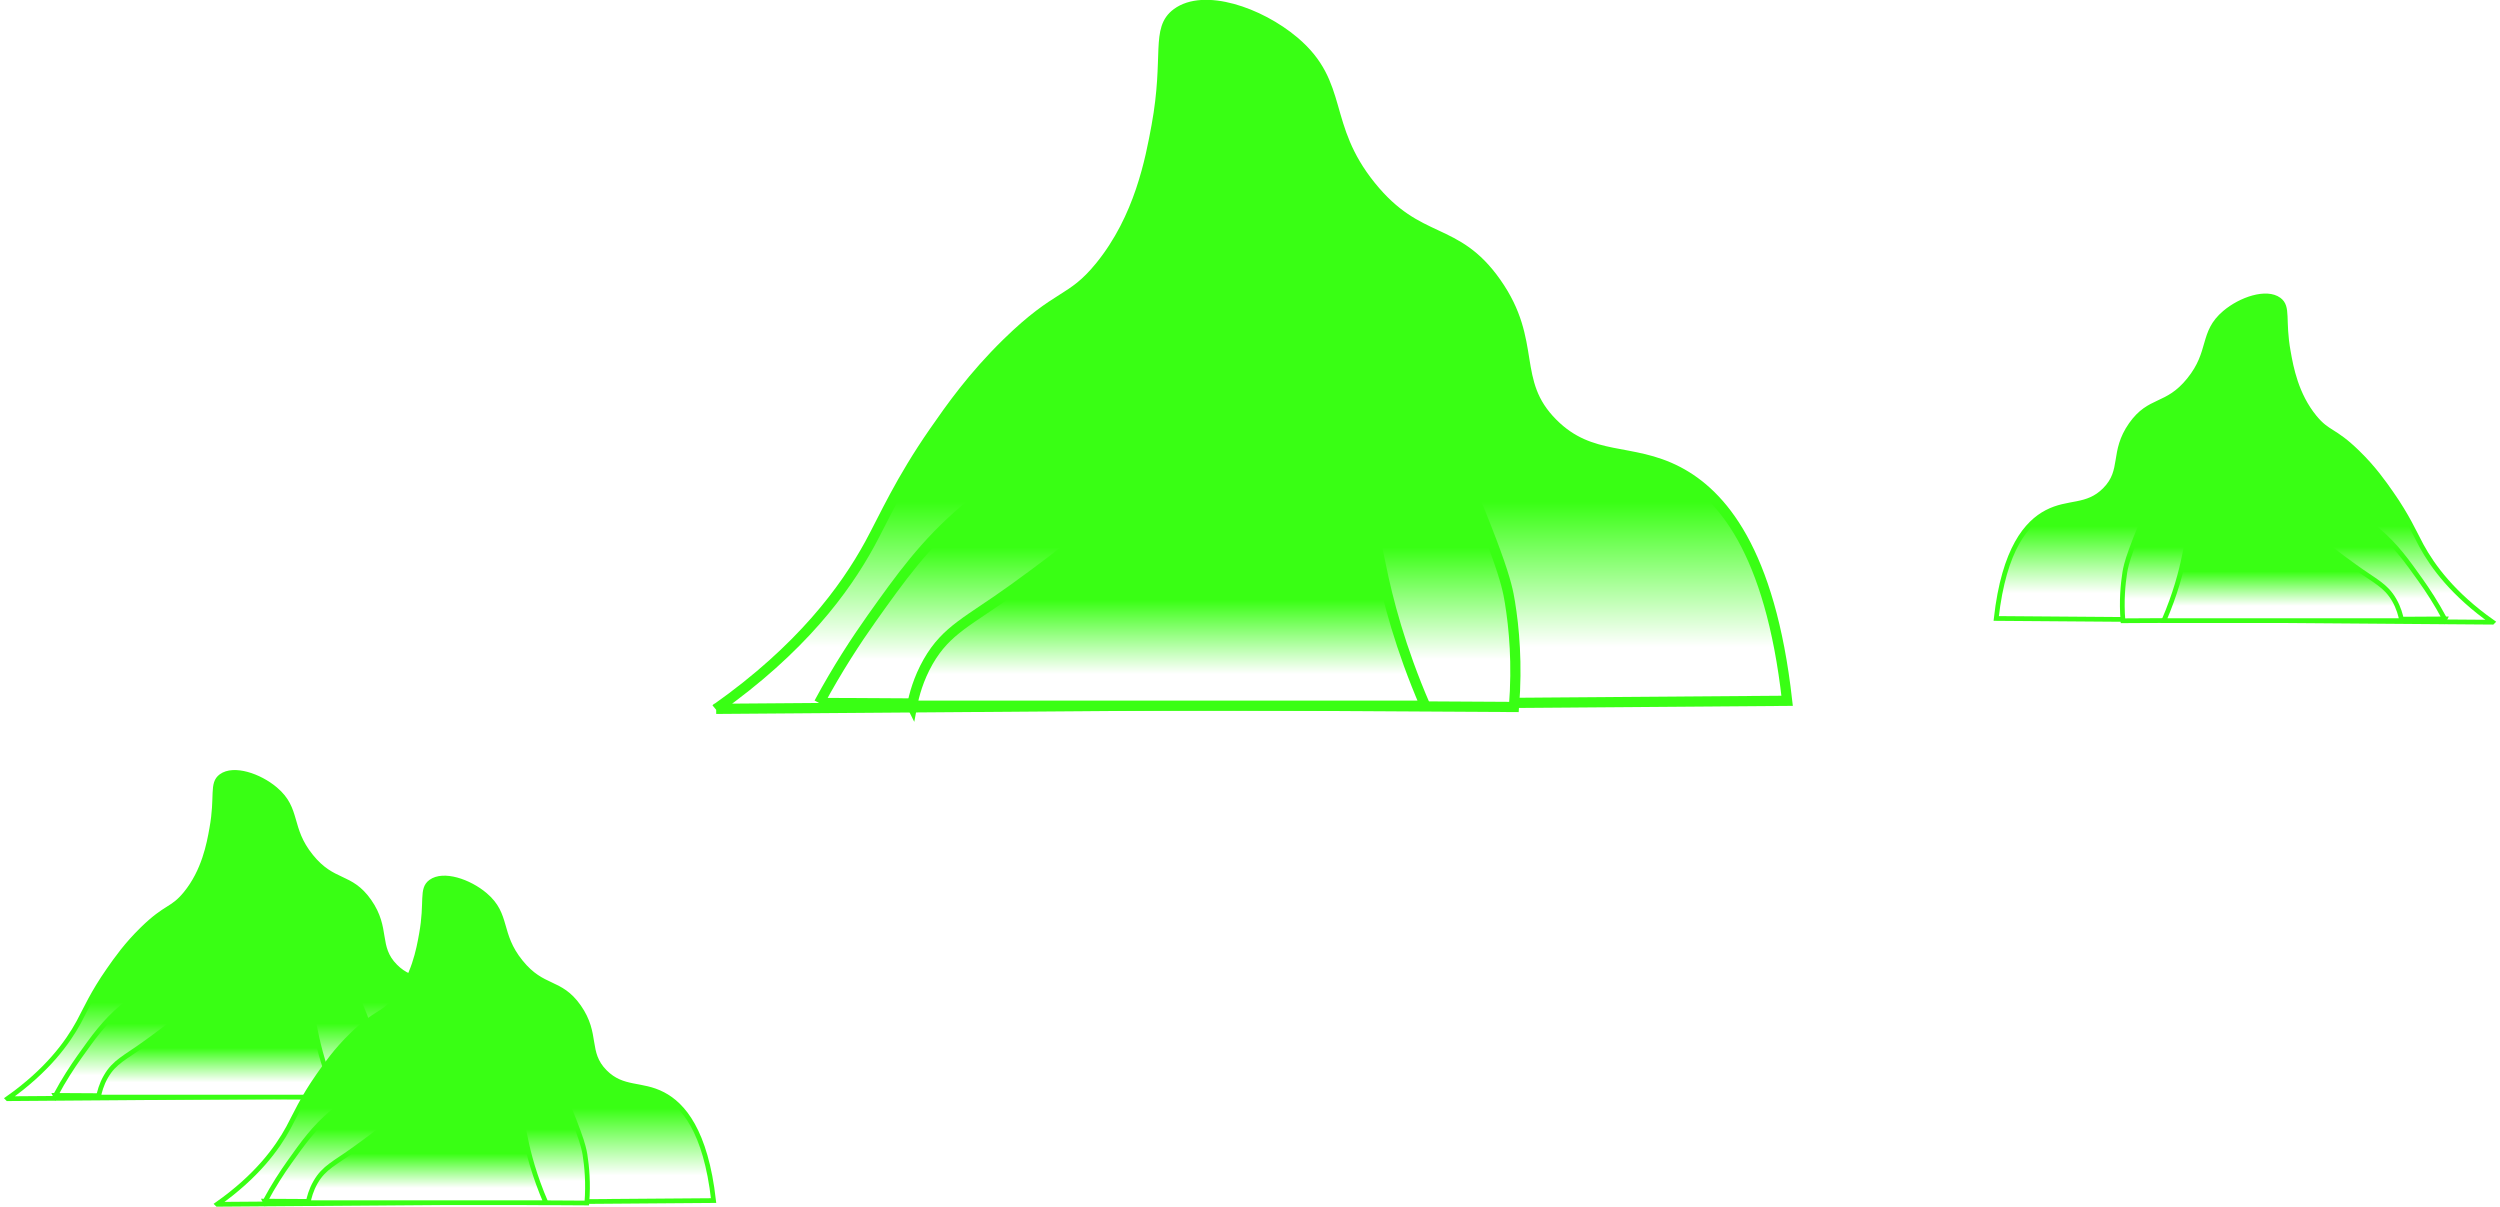
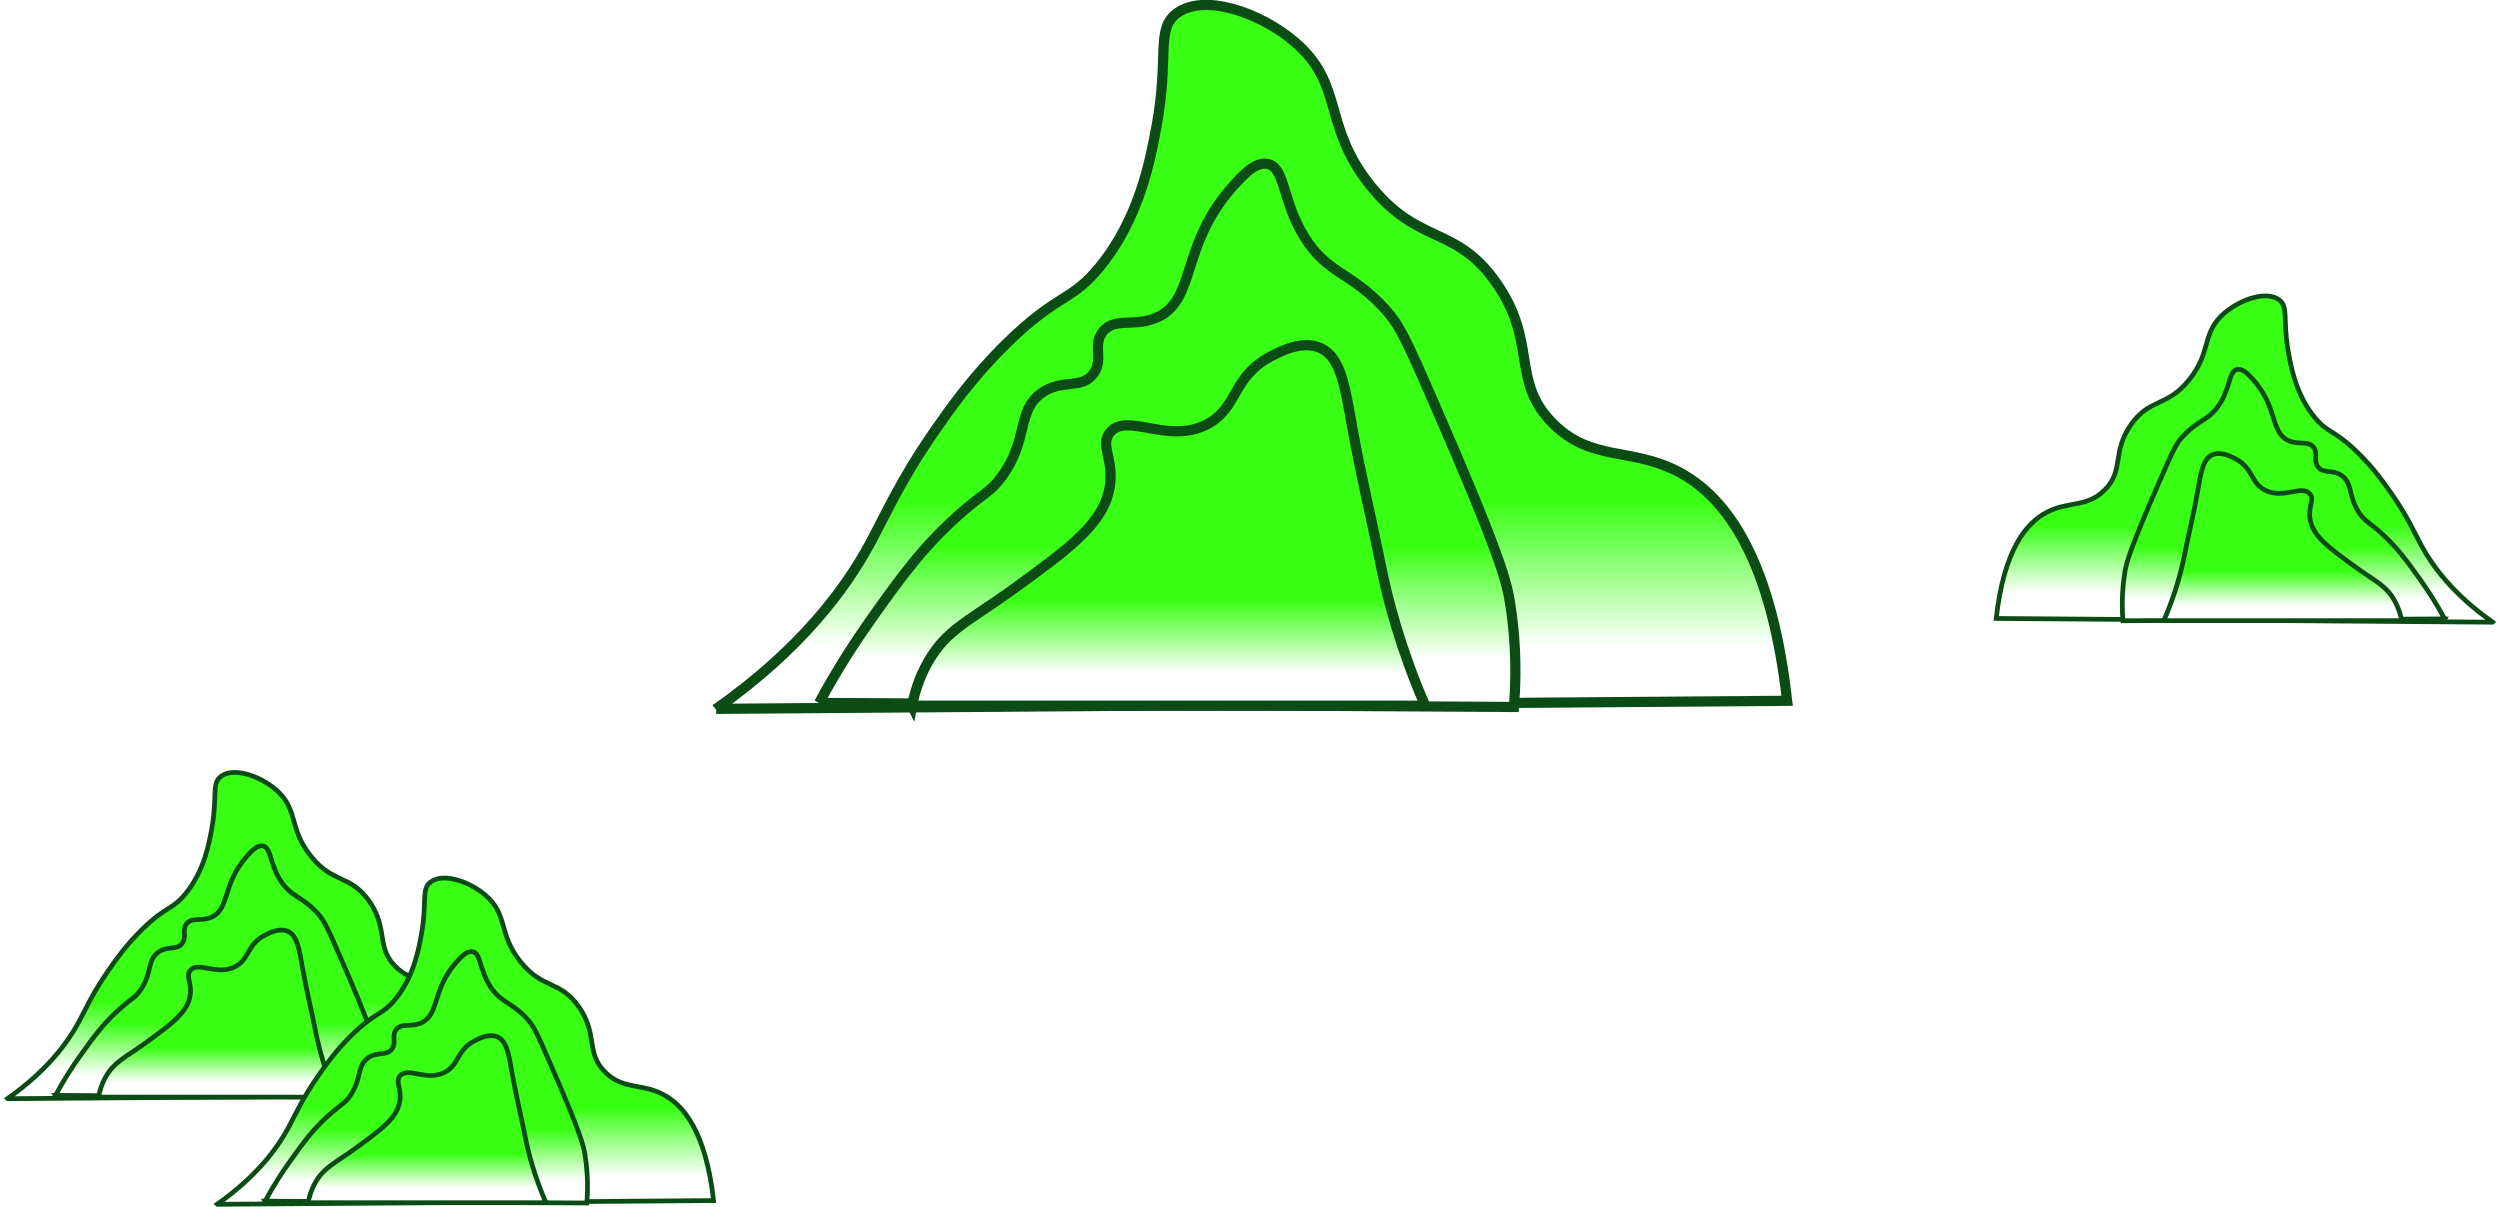
<svg xmlns="http://www.w3.org/2000/svg" xmlns:xlink="http://www.w3.org/1999/xlink" id="Layer_2" data-name="Layer 2" viewBox="0 0 173.98 83.97">
  <defs>
    <style>
      .cls-1 {
        fill: url(#linear-gradient-12);
      }

      .cls-1, .cls-2, .cls-3, .cls-4, .cls-5, .cls-6, .cls-7, .cls-8, .cls-9, .cls-10, .cls-11, .cls-12 {
-         stroke: #39ff14;
+         stroke: #0a4c14;
        stroke-miterlimit: 10;
      }

      .cls-1, .cls-3, .cls-4, .cls-5, .cls-6, .cls-7, .cls-8, .cls-9, .cls-12 {
        stroke-width: .33px;
      }

      .cls-2 {
        fill: url(#linear-gradient);
      }

      .cls-2, .cls-10, .cls-11 {
        stroke-width: .71px;
      }

      .cls-3 {
        fill: url(#linear-gradient-7);
      }

      .cls-4 {
        fill: url(#linear-gradient-5);
      }

      .cls-5 {
        fill: url(#linear-gradient-6);
      }

      .cls-6 {
        fill: url(#linear-gradient-4);
      }

      .cls-7 {
        fill: url(#linear-gradient-11);
      }

      .cls-8 {
        fill: url(#linear-gradient-9);
      }

      .cls-9 {
        fill: url(#linear-gradient-8);
      }

      .cls-10 {
        fill: url(#linear-gradient-3);
      }

      .cls-11 {
        fill: url(#linear-gradient-2);
      }

      .cls-12 {
        fill: url(#linear-gradient-10);
      }
    </style>
    <linearGradient id="linear-gradient" x1="87.1" y1="53.68" x2="87.1" y2="17.64" gradientUnits="userSpaceOnUse">
      <stop offset=".17" stop-color="#ffffff" />
      <stop offset=".24" stop-color="#ffffff" />
      <stop offset=".52" stop-color="#39ff14" />
      <stop offset=".74" stop-color="#39ff14" />
      <stop offset=".91" stop-color="#39ff14" />
      <stop offset="1" stop-color="#39ff14" />
    </linearGradient>
    <linearGradient id="linear-gradient-2" x1="81.24" y1="52.55" x2="81.24" y2="24.74" xlink:href="#linear-gradient" />
    <linearGradient id="linear-gradient-3" x1="81.33" y1="51.35" x2="81.33" y2="32.89" xlink:href="#linear-gradient" />
    <linearGradient id="linear-gradient-4" x1="-2627.25" y1="45.3" x2="-2627.25" y2="28.6" gradientTransform="translate(-2471.058) scale(-1 1)" xlink:href="#linear-gradient" />
    <linearGradient id="linear-gradient-5" x1="-2629.96" y1="44.77" x2="-2629.96" y2="31.89" gradientTransform="translate(-2471.058) scale(-1 1)" xlink:href="#linear-gradient" />
    <linearGradient id="linear-gradient-6" x1="-2629.92" y1="44.22" x2="-2629.92" y2="35.66" gradientTransform="translate(-2471.058) scale(-1 1)" xlink:href="#linear-gradient" />
    <linearGradient id="linear-gradient-7" x1="-2488.85" y1="78.46" x2="-2488.85" y2="61.76" gradientTransform="translate(2506.642)" xlink:href="#linear-gradient" />
    <linearGradient id="linear-gradient-8" x1="-2491.56" y1="77.93" x2="-2491.56" y2="65.05" gradientTransform="translate(2506.642)" xlink:href="#linear-gradient" />
    <linearGradient id="linear-gradient-9" x1="-2491.52" y1="77.38" x2="-2491.52" y2="68.82" gradientTransform="translate(2506.642)" xlink:href="#linear-gradient" />
    <linearGradient id="linear-gradient-10" x1="-2474.25" y1="85.81" x2="-2474.25" y2="69.12" gradientTransform="translate(2506.642)" xlink:href="#linear-gradient" />
    <linearGradient id="linear-gradient-11" x1="-2476.97" y1="85.29" x2="-2476.97" y2="72.41" gradientTransform="translate(2506.642)" xlink:href="#linear-gradient" />
    <linearGradient id="linear-gradient-12" x1="-2476.93" y1="84.73" x2="-2476.93" y2="76.18" gradientTransform="translate(2506.642)" xlink:href="#linear-gradient" />
  </defs>
  <g id="Layer_1-2" data-name="Layer 1">
    <g>
      <g>
        <g>
          <path class="cls-2" d="M49.83,49.34c5.92-4.17,8.98-8.34,10.69-11.47,1.04-1.91,2.1-4.38,4.5-7.84,1.14-1.64,2.65-3.8,5.06-6.16,3.6-3.52,4.43-2.82,6.47-5.32,2.76-3.39,3.51-7.46,3.94-9.79.89-4.86-.08-6.74,1.41-7.84,1.88-1.39,5.74-.08,8.16,1.96,3.54,2.99,1.91,5.82,5.34,10.07,3.35,4.15,5.89,2.69,8.72,6.72,2.92,4.15.99,6.84,3.94,9.79,2.68,2.69,5.45,1.65,8.72,3.36,2.98,1.56,6.41,5.43,7.59,15.95-24.84.19-49.69.37-74.53.56Z" />
          <path class="cls-11" d="M57,48.92c1.3-2.41,2.59-4.37,3.66-5.88,2.02-2.84,3.68-5.18,6.47-7.56,1.47-1.25,1.83-1.3,2.53-2.24,1.94-2.57,1.07-4.63,2.81-5.88,1.44-1.03,2.85-.22,3.66-1.4.66-.98-.08-1.87.56-2.8.8-1.17,2.32-.32,3.94-1.12,2.6-1.29,1.55-4.93,5.06-8.95.76-.86,1.65-1.86,2.53-1.68,1.23.26.98,2.51,2.53,5.04,1.62,2.65,3.29,2.47,5.62,5.04.95,1.04,1.36,1.82,3.37,6.44,4.74,10.85,5.12,12.62,5.34,13.99.29,1.79.52,4.26.28,7.28-16.12-.09-32.25-.19-48.37-.28Z" />
          <path class="cls-10" d="M63.47,49.13c.14-.75.44-1.88,1.12-3.08,1.29-2.25,2.84-2.82,5.91-5.04,4.01-2.91,6.41-4.65,6.75-7.28.24-1.84-.72-2.78,0-3.64,1.19-1.43,4.02.86,6.75-.56,2.19-1.14,1.71-3.32,4.5-4.76.66-.34,2.13-1.1,3.37-.56,1.44.63,1.72,2.64,2.25,5.6.57,3.19,1.33,6.34,1.97,9.51.48,2.4,1.36,5.78,3.09,9.79h-35.72Z" />
        </g>
        <g>
          <path class="cls-6" d="M173.46,43.29c-2.74-1.93-4.16-3.87-4.95-5.32-.48-.89-.97-2.03-2.09-3.63-.53-.76-1.23-1.76-2.35-2.85-1.67-1.63-2.05-1.3-3-2.46-1.28-1.57-1.63-3.46-1.82-4.54-.41-2.25.04-3.12-.65-3.63-.87-.64-2.66-.04-3.78.91-1.64,1.39-.88,2.7-2.48,4.67-1.55,1.92-2.73,1.25-4.04,3.11-1.35,1.93-.46,3.17-1.82,4.54-1.24,1.25-2.53.77-4.04,1.56-1.38.72-2.97,2.51-3.52,7.39,11.51.09,23.02.17,34.53.26Z" />
          <path class="cls-4" d="M170.14,43.09c-.6-1.12-1.2-2.03-1.69-2.72-.94-1.32-1.7-2.4-3-3.5-.68-.58-.85-.6-1.17-1.04-.9-1.19-.5-2.14-1.3-2.72-.67-.48-1.32-.1-1.69-.65-.31-.45.04-.86-.26-1.3-.37-.54-1.08-.15-1.82-.52-1.2-.6-.72-2.29-2.35-4.15-.35-.4-.76-.86-1.17-.78-.57.12-.46,1.16-1.17,2.33-.75,1.23-1.52,1.14-2.61,2.33-.44.48-.63.84-1.56,2.98-2.2,5.03-2.37,5.85-2.48,6.48-.13.83-.24,1.97-.13,3.37,7.47-.04,14.94-.09,22.41-.13Z" />
          <path class="cls-5" d="M167.14,43.19c-.07-.35-.2-.87-.52-1.43-.6-1.04-1.32-1.3-2.74-2.33-1.86-1.35-2.97-2.15-3.13-3.37-.11-.85.33-1.29,0-1.69-.55-.66-1.86.4-3.13-.26-1.02-.53-.79-1.54-2.09-2.2-.31-.16-.99-.51-1.56-.26-.67.29-.8,1.23-1.04,2.59-.26,1.48-.62,2.94-.91,4.41-.22,1.11-.63,2.68-1.43,4.54h16.55Z" />
        </g>
        <g>
          <path class="cls-3" d="M.53,76.45c2.74-1.93,4.16-3.87,4.95-5.32.48-.89.97-2.03,2.09-3.63.53-.76,1.23-1.76,2.35-2.85,1.67-1.63,2.05-1.3,3-2.46,1.28-1.57,1.63-3.46,1.82-4.54.41-2.25-.04-3.12.65-3.63.87-.64,2.66-.04,3.78.91,1.64,1.39.88,2.7,2.48,4.67,1.55,1.92,2.73,1.25,4.04,3.11,1.35,1.93.46,3.17,1.82,4.54,1.24,1.25,2.53.77,4.04,1.56,1.38.72,2.97,2.51,3.52,7.39-11.51.09-23.02.17-34.53.26Z" />
          <path class="cls-9" d="M3.85,76.25c.6-1.12,1.2-2.03,1.69-2.72.94-1.32,1.7-2.4,3-3.5.68-.58.85-.6,1.17-1.04.9-1.19.5-2.14,1.3-2.72.67-.48,1.32-.1,1.69-.65.31-.45-.04-.86.26-1.3.37-.54,1.08-.15,1.82-.52,1.2-.6.72-2.29,2.35-4.15.35-.4.76-.86,1.17-.78.57.12.46,1.16,1.17,2.33.75,1.23,1.52,1.14,2.61,2.33.44.48.63.84,1.56,2.98,2.2,5.03,2.37,5.85,2.48,6.48.13.83.24,1.97.13,3.37-7.47-.04-14.94-.09-22.41-.13Z" />
          <path class="cls-8" d="M6.85,76.35c.07-.35.2-.87.52-1.43.6-1.04,1.32-1.3,2.74-2.33,1.86-1.35,2.97-2.15,3.13-3.37.11-.85-.33-1.29,0-1.69.55-.66,1.86.4,3.13-.26,1.02-.53.79-1.54,2.09-2.2.31-.16.99-.51,1.56-.26.67.29.8,1.23,1.04,2.59.26,1.48.62,2.94.91,4.41.22,1.11.63,2.68,1.43,4.54H6.85Z" />
        </g>
      </g>
      <g>
        <path class="cls-12" d="M15.12,83.8c2.74-1.93,4.16-3.87,4.95-5.32.48-.89.97-2.03,2.09-3.63.53-.76,1.23-1.76,2.35-2.85,1.67-1.63,2.05-1.3,3-2.46,1.28-1.57,1.63-3.46,1.82-4.54.41-2.25-.04-3.12.65-3.63.87-.64,2.66-.04,3.78.91,1.64,1.39.88,2.7,2.48,4.67,1.55,1.92,2.73,1.25,4.04,3.11,1.35,1.93.46,3.17,1.82,4.54,1.24,1.25,2.53.77,4.04,1.56,1.38.72,2.97,2.51,3.52,7.39-11.51.09-23.02.17-34.53.26Z" />
        <path class="cls-7" d="M18.44,83.61c.6-1.12,1.2-2.03,1.69-2.72.94-1.32,1.7-2.4,3-3.5.68-.58.85-.6,1.17-1.04.9-1.19.5-2.14,1.3-2.72.67-.48,1.32-.1,1.69-.65.31-.45-.04-.86.26-1.3.37-.54,1.08-.15,1.82-.52,1.2-.6.72-2.29,2.35-4.15.35-.4.76-.86,1.17-.78.57.12.46,1.16,1.17,2.33.75,1.23,1.52,1.14,2.61,2.33.44.48.63.84,1.56,2.98,2.2,5.03,2.37,5.85,2.48,6.48.13.83.24,1.97.13,3.37-7.47-.04-14.94-.09-22.41-.13Z" />
        <path class="cls-1" d="M21.44,83.7c.07-.35.2-.87.52-1.43.6-1.04,1.32-1.3,2.74-2.33,1.86-1.35,2.97-2.15,3.13-3.37.11-.85-.33-1.29,0-1.69.55-.66,1.86.4,3.13-.26,1.02-.53.79-1.54,2.09-2.2.31-.16.99-.51,1.56-.26.67.29.8,1.23,1.04,2.59.26,1.48.62,2.94.91,4.41.22,1.11.63,2.68,1.43,4.54h-16.55Z" />
      </g>
    </g>
  </g>
</svg>
